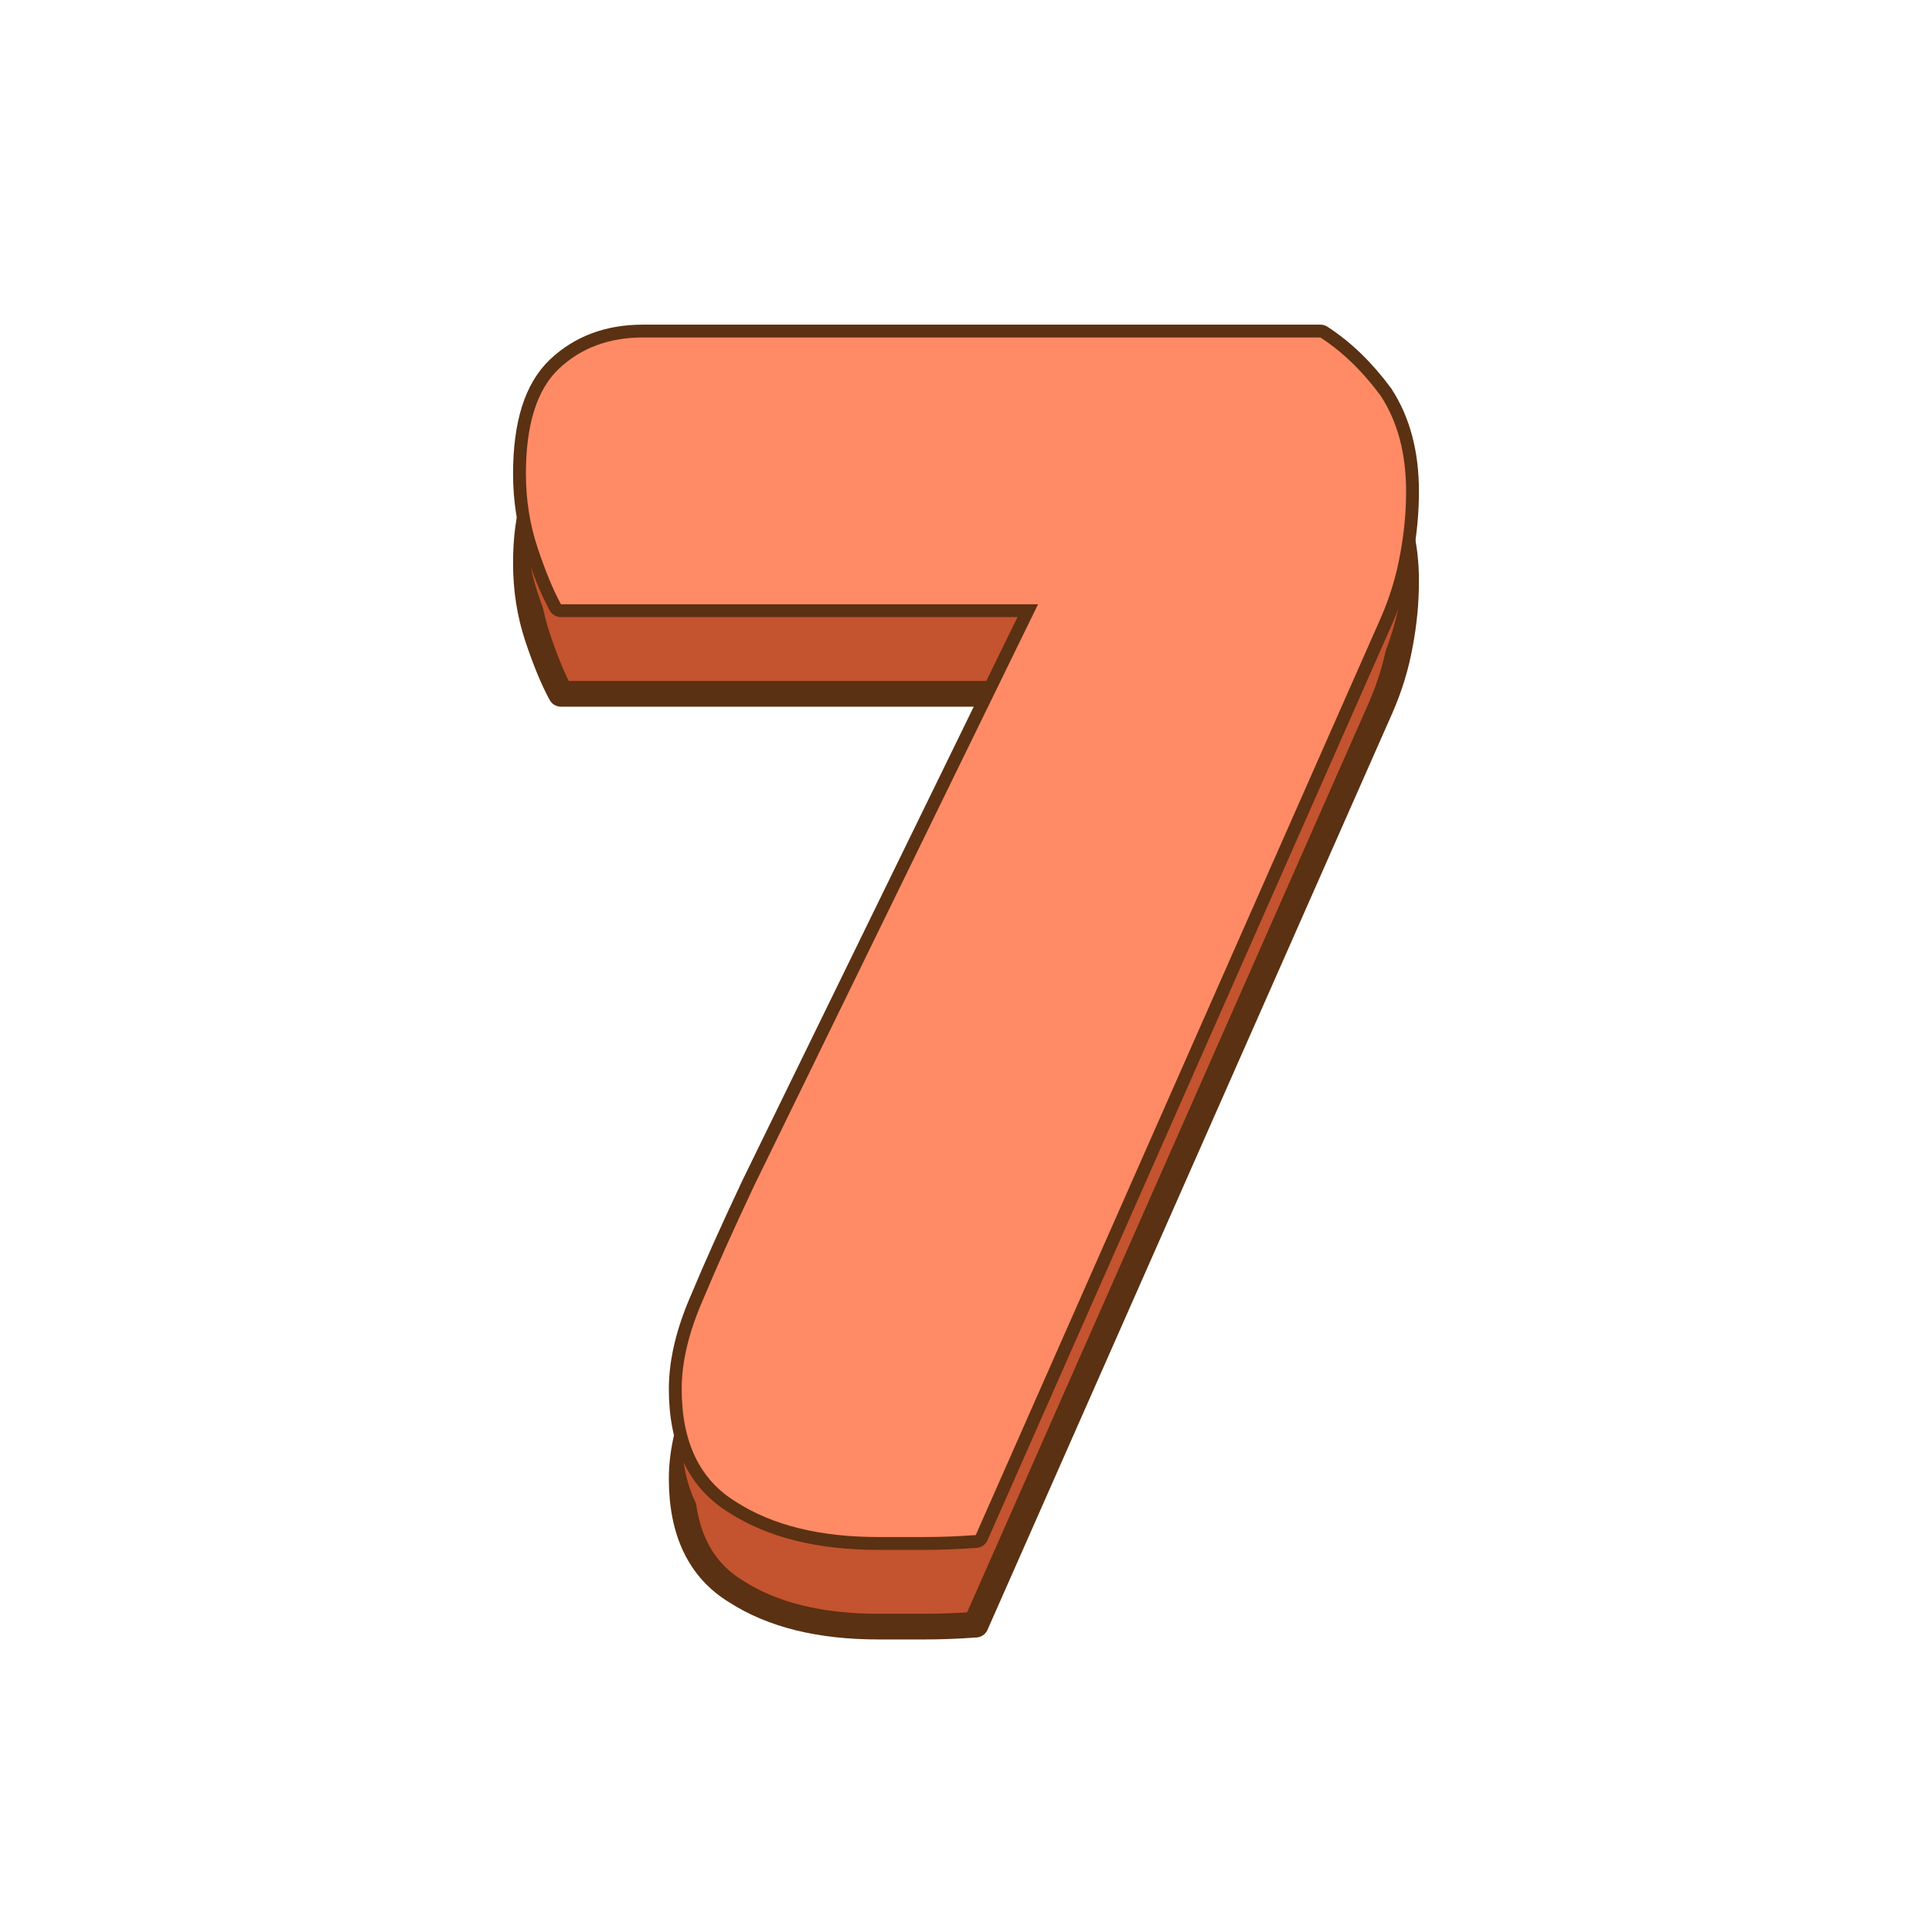
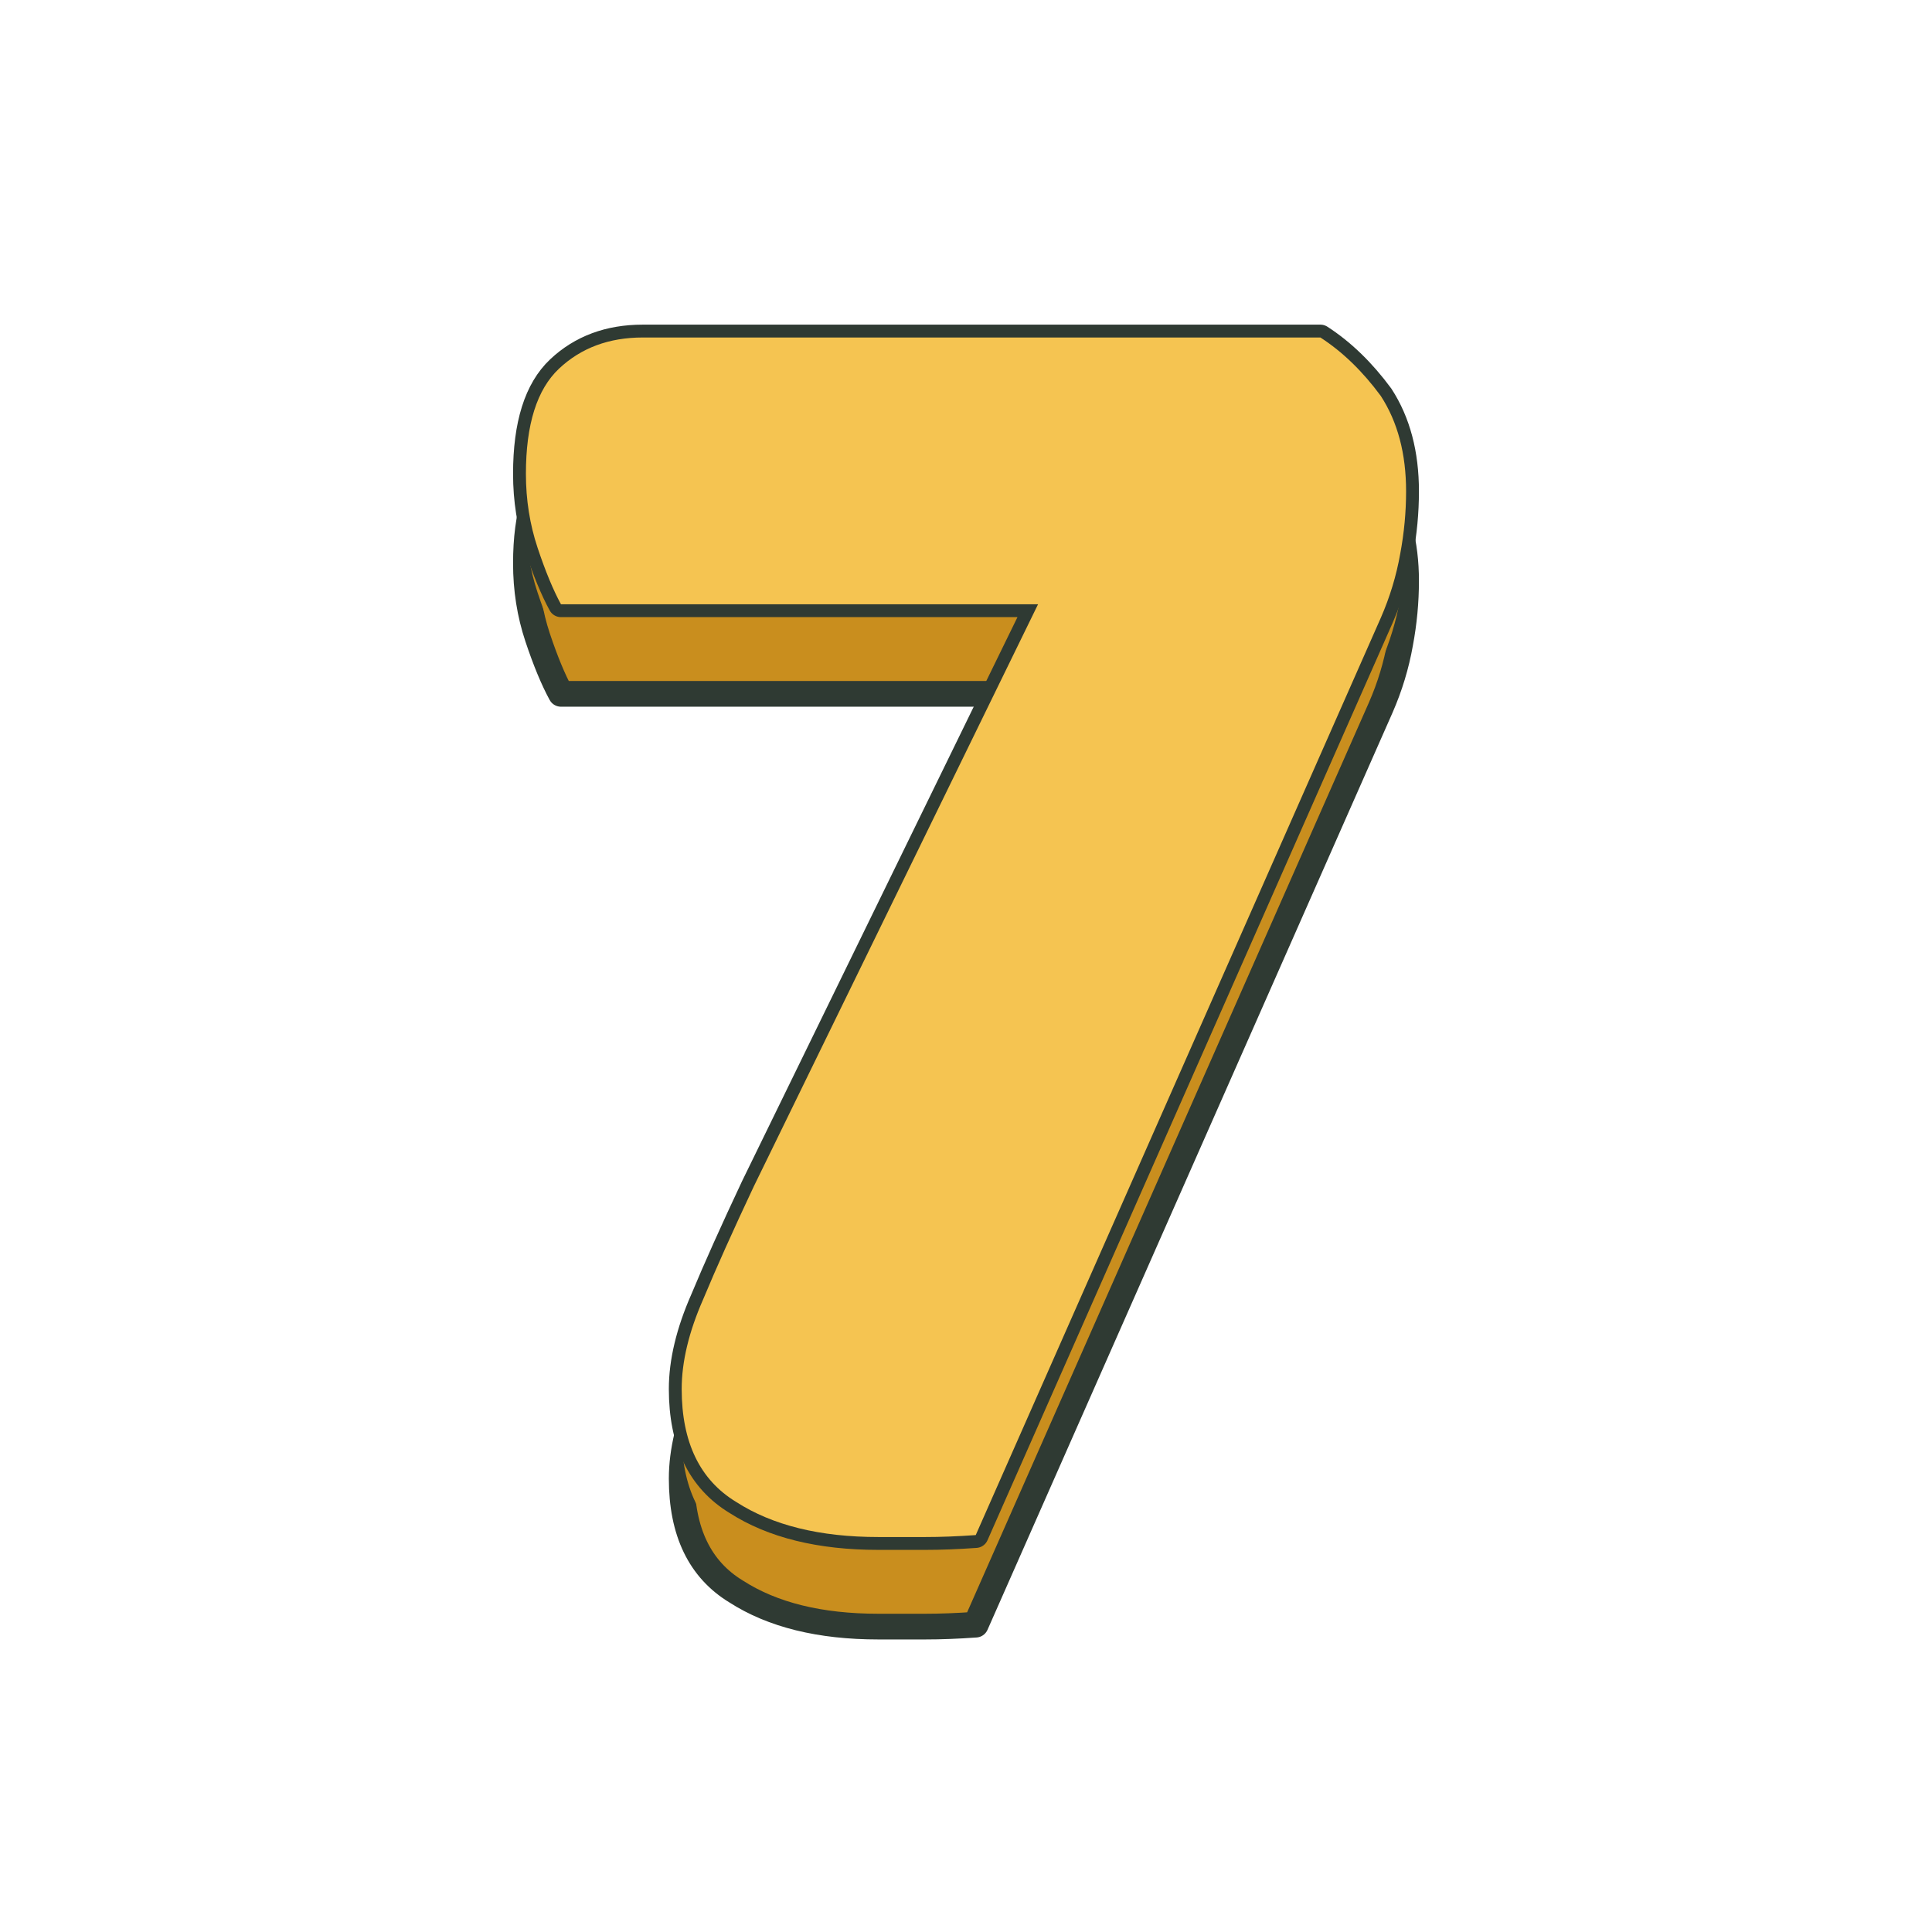
<svg xmlns="http://www.w3.org/2000/svg" viewBox="0 0 240 240" width="240" height="240">
  <defs>
    <g id="n">
      <path transform="translate(-24.6 0)" d="M8-60.8L8-60.8L42.8-60.8Q44.5-59.7 45.9-57.8Q47.2-55.8 47.2-52.9L47.2-52.9Q47.2-51.3 46.9-49.7Q46.6-48 45.9-46.4L45.9-46.4L25.1 0.7Q23.7 0.8 22.5 0.8Q21.2 0.8 20.1 0.8L20.1 0.8Q15.6 0.8 12.8-1.0Q10-2.7 10-6.8L10-6.8Q10-8.9 11.1-11.4Q12.1-13.8 13.7-17.2L13.7-17.2L28.3-47.1L3.8-47.1Q3.2-48.2 2.6-50Q2-51.8 2-53.8L2-53.8Q2-57.6 3.7-59.2Q5.4-60.8 8-60.8Z" />
    </g>
  </defs>
  <g transform="translate(120 189) scale(2.419)" stroke-linejoin="round">
-     <use href="#n" y="4.6" fill="#C4532F" stroke="#5A3112" stroke-width="1.32" />
-     <use href="#n" y="2.3" fill="#C4532F" />
-     <use href="#n" fill="#FF8A66" stroke="#5A3112" stroke-width="1.32" paint-order="stroke" />
+     <use href="#n" y="4.6" fill="#C98E1E" stroke="#2F3A33" stroke-width="1.32" />
+     <use href="#n" y="2.3" fill="#C98E1E" />
+     <use href="#n" fill="#F5C451" stroke="#2F3A33" stroke-width="1.32" paint-order="stroke" />
  </g>
</svg>
